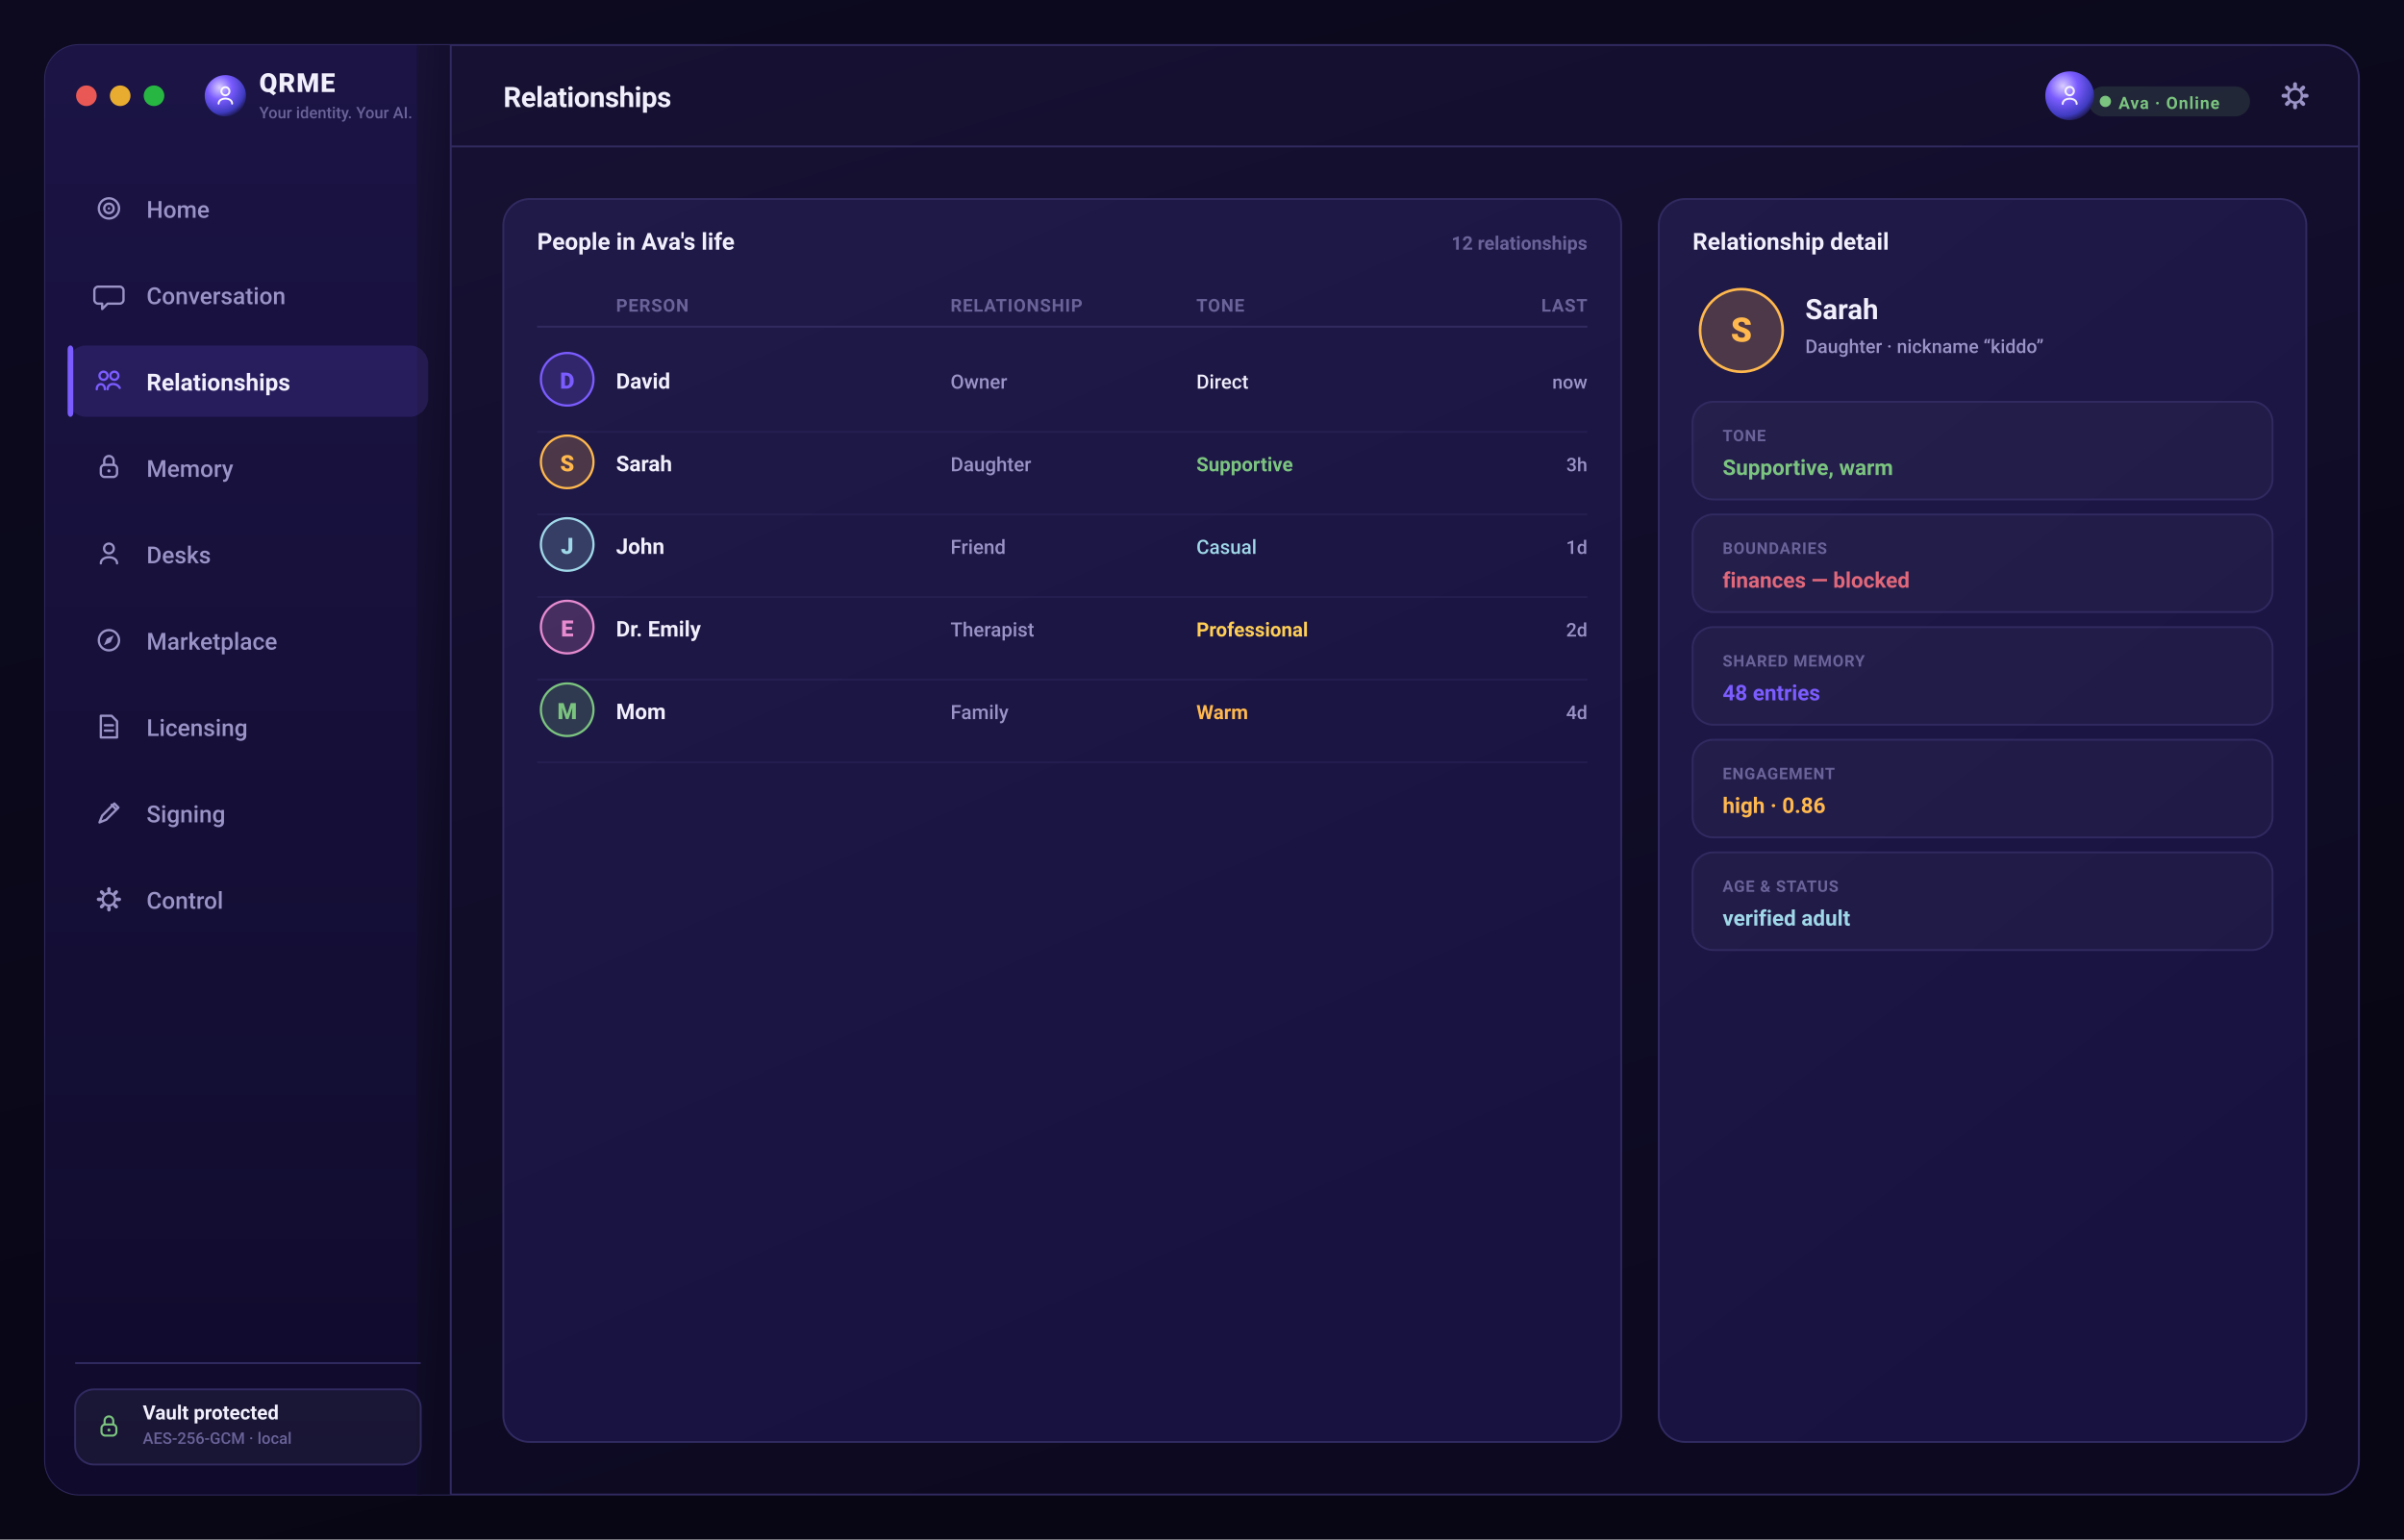
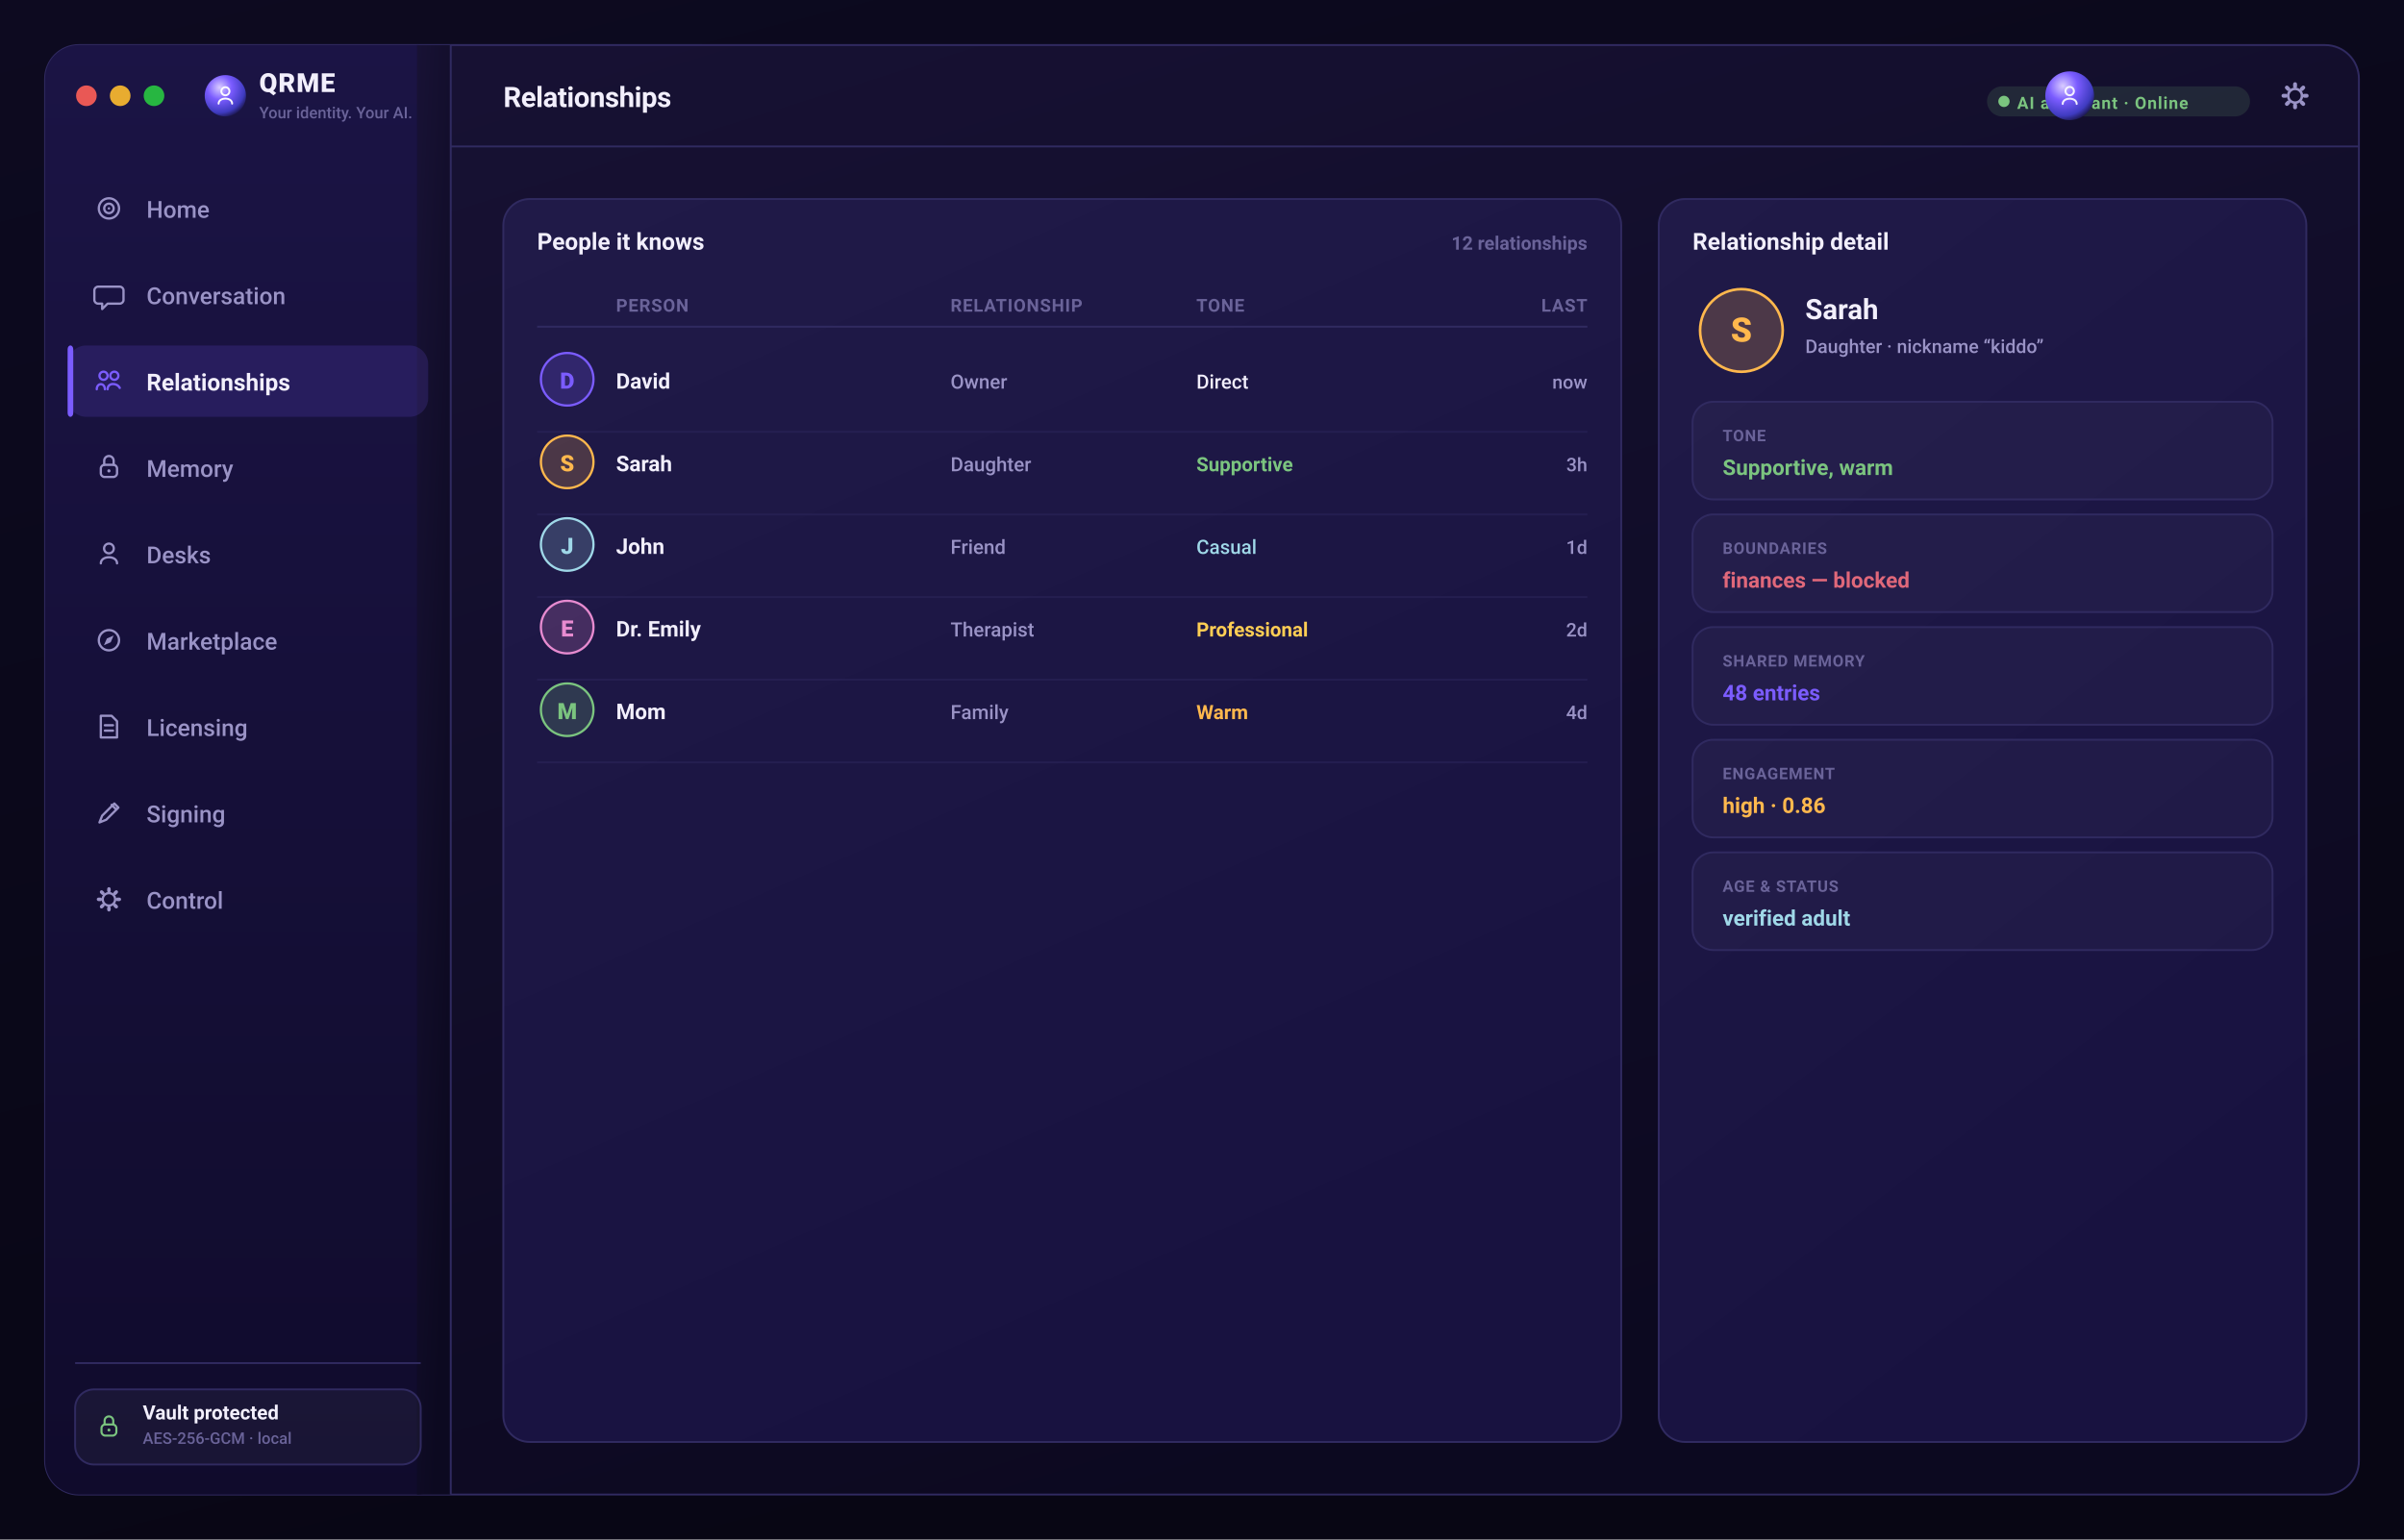
<svg xmlns="http://www.w3.org/2000/svg" width="1280" height="820" viewBox="0 0 1280 820" role="img" aria-label="QRME — Relationships">
  <defs>
    <linearGradient id="gPage" x1="0" y1="0" x2="0.4" y2="1">
      <stop offset="0" stop-color="#0d0a20" />
      <stop offset="1" stop-color="#080614" />
    </linearGradient>
    <linearGradient id="gScr" x1="0" y1="0" x2="0.5" y2="1">
      <stop offset="0" stop-color="#181235" />
      <stop offset="1" stop-color="#0c0920" />
    </linearGradient>
    <linearGradient id="gSide" x1="0" y1="0" x2="0" y2="1">
      <stop offset="0" stop-color="#1b1445" />
      <stop offset="1" stop-color="#100b2c" />
    </linearGradient>
    <linearGradient id="gCard" x1="0" y1="0" x2="0.4" y2="1">
      <stop offset="0" stop-color="#201a48" />
      <stop offset="1" stop-color="#181240" />
    </linearGradient>
    <linearGradient id="gBrand" x1="0" y1="0" x2="1" y2="0">
      <stop offset="0" stop-color="#7b5cff" />
      <stop offset="1" stop-color="#9d7bff" />
    </linearGradient>
    <linearGradient id="gAmber" x1="0" y1="0" x2="1" y2="0">
      <stop offset="0" stop-color="#ffb84d" />
      <stop offset="1" stop-color="#ffd27a" />
    </linearGradient>
    <radialGradient id="orb" cx="36%" cy="30%" r="78%">
      <stop offset="0" stop-color="#d9ccff" />
      <stop offset="38%" stop-color="#7b5cff" />
      <stop offset="78%" stop-color="#3f3bc0" />
      <stop offset="100%" stop-color="#140f34" />
    </radialGradient>
  </defs>
  <rect x="0.0" y="0.0" width="1280.0" height="820.0" rx="0" fill="url(#gPage)" />
  <rect x="24" y="24" width="1232" height="772" rx="18" fill="url(#gScr)" stroke="#302a60" stroke-width="1" />
  <rect x="24.0" y="24.0" width="216.0" height="772.0" rx="18" fill="url(#gSide)" />
  <rect x="222.0" y="24.0" width="18.0" height="772.0" rx="0" fill="url(#gScr)" />
  <line x1="240" y1="24" x2="240" y2="796" stroke="#302a60" stroke-width="1" />
  <line x1="240" y1="78" x2="1256" y2="78" stroke="#302a60" stroke-width="1" />
  <circle cx="46" cy="51" r="5.5" fill="#ff5f57" opacity="0.9" />
  <circle cx="64" cy="51" r="5.5" fill="#febc2e" opacity="0.9" />
  <circle cx="82" cy="51" r="5.5" fill="#28c840" opacity="0.9" />
  <circle cx="120" cy="51" r="11" fill="url(#orb)" />
  <circle cx="120" cy="48.6" r="2.16" fill="none" stroke="rgba(255,255,255,0.95)" stroke-width="1.02" stroke-linecap="round" stroke-linejoin="round" />
  <path d="M116.4 55.2 c0 -3.6 7.2 -3.6 7.2 0" fill="none" stroke="rgba(255,255,255,0.95)" stroke-width="1.02" stroke-linecap="round" stroke-linejoin="round" />
  <text x="138.0" y="49.0" font-family="-apple-system,BlinkMacSystemFont,'SF Pro Display','SF Pro Text','Segoe UI',Roboto,system-ui,sans-serif" font-size="14" font-weight="800" fill="#f2effc" text-anchor="start" letter-spacing="0.5">QRME</text>
  <text x="138.0" y="63.0" font-family="-apple-system,BlinkMacSystemFont,'SF Pro Display','SF Pro Text','Segoe UI',Roboto,system-ui,sans-serif" font-size="8.5" font-weight="500" fill="#6a6399" text-anchor="start">Your identity. Your AI.</text>
  <text x="268.0" y="57.0" font-family="-apple-system,BlinkMacSystemFont,'SF Pro Display','SF Pro Text','Segoe UI',Roboto,system-ui,sans-serif" font-size="15" font-weight="700" fill="#f2effc" text-anchor="start" letter-spacing="-0.2">Relationships</text>
  <rect x="1220.96" y="43.8" width="2.08" height="3.2" rx="1" transform="rotate(0 1222 51)" fill="#9a93c6" />
  <rect x="1220.96" y="43.8" width="2.08" height="3.2" rx="1" transform="rotate(45 1222 51)" fill="#9a93c6" />
  <rect x="1220.96" y="43.8" width="2.08" height="3.2" rx="1" transform="rotate(90 1222 51)" fill="#9a93c6" />
  <rect x="1220.96" y="43.8" width="2.08" height="3.2" rx="1" transform="rotate(135 1222 51)" fill="#9a93c6" />
  <rect x="1220.96" y="43.8" width="2.08" height="3.2" rx="1" transform="rotate(180 1222 51)" fill="#9a93c6" />
  <rect x="1220.96" y="43.8" width="2.08" height="3.2" rx="1" transform="rotate(225 1222 51)" fill="#9a93c6" />
  <rect x="1220.96" y="43.8" width="2.08" height="3.2" rx="1" transform="rotate(270 1222 51)" fill="#9a93c6" />
  <rect x="1220.96" y="43.8" width="2.08" height="3.2" rx="1" transform="rotate(315 1222 51)" fill="#9a93c6" />
  <circle cx="1222" cy="51" r="3.68" fill="none" stroke="#9a93c6" stroke-width="1.36" stroke-linecap="round" stroke-linejoin="round" />
-   <rect x="1112.0" y="46.0" width="86.0" height="16.0" rx="8" fill="rgba(123,196,127,0.14)" />
-   <circle cx="1121.0" cy="54" r="3" fill="#7bc47f" />
-   <text x="1128.0" y="58.0" font-family="-apple-system,BlinkMacSystemFont,'SF Pro Display','SF Pro Text','Segoe UI',Roboto,system-ui,sans-serif" font-size="9" font-weight="700" fill="#7bc47f" text-anchor="start" letter-spacing="0.5">Ava · Online</text>
+   <rect x="1058.0" y="46.0" width="140.0" height="16.0" rx="8" fill="rgba(123,196,127,0.14)" />
+   <circle cx="1067.0" cy="54" r="3" fill="#7bc47f" />
+   <text x="1074.0" y="58.0" font-family="-apple-system,BlinkMacSystemFont,'SF Pro Display','SF Pro Text','Segoe UI',Roboto,system-ui,sans-serif" font-size="9" font-weight="700" fill="#7bc47f" text-anchor="start" letter-spacing="0.5">AI assistant · Online</text>
  <circle cx="1102" cy="51" r="13" fill="url(#orb)" />
  <circle cx="1102" cy="48.52" r="2.232" fill="none" stroke="rgba(255,255,255,0.9)" stroke-width="1.05" stroke-linecap="round" stroke-linejoin="round" />
  <path d="M1098.28 55.34 c0 -3.72 7.44 -3.72 7.44 0" fill="none" stroke="rgba(255,255,255,0.9)" stroke-width="1.05" stroke-linecap="round" stroke-linejoin="round" />
  <circle cx="58" cy="111" r="5.4" fill="none" stroke="#9a93c6" stroke-width="1.22" stroke-linecap="round" stroke-linejoin="round" />
  <circle cx="58" cy="111" r="2.52" fill="none" stroke="#9a93c6" stroke-width="1.22" stroke-linecap="round" stroke-linejoin="round" />
  <circle cx="58" cy="111" r="0.648" fill="#9a93c6" />
  <text x="78.0" y="116.0" font-family="-apple-system,BlinkMacSystemFont,'SF Pro Display','SF Pro Text','Segoe UI',Roboto,system-ui,sans-serif" font-size="12.5" font-weight="500" fill="#9a93c6" text-anchor="start">Home</text>
  <path d="M52.24 152.68 h11.52 a2 2 0 0 1 2 2 v5.04 a2 2 0 0 1 -2 2 h-6.48 l-2.88 2.88 v-2.88 h-2.16 a2 2 0 0 1 -2 -2 v-5.04 a2 2 0 0 1 2 -2 Z" fill="none" stroke="#9a93c6" stroke-width="1.22" stroke-linecap="round" stroke-linejoin="round" />
  <text x="78.0" y="162.0" font-family="-apple-system,BlinkMacSystemFont,'SF Pro Display','SF Pro Text','Segoe UI',Roboto,system-ui,sans-serif" font-size="12.5" font-weight="500" fill="#9a93c6" text-anchor="start">Conversation</text>
  <rect x="36.0" y="184.0" width="192.0" height="38.0" rx="10" fill="rgba(123,92,255,0.16)" />
  <rect x="36.0" y="184.0" width="3.0" height="38.0" rx="2" fill="#7b5cff" />
  <circle cx="55.12" cy="200.12" r="2.16" fill="none" stroke="#7b5cff" stroke-width="1.22" stroke-linecap="round" stroke-linejoin="round" />
  <circle cx="60.88" cy="200.12" r="2.16" fill="none" stroke="#7b5cff" stroke-width="1.22" stroke-linecap="round" stroke-linejoin="round" />
  <path d="M51.52 207.32 c0 -3.6 4.32 -3.6 4.32 0 M57.28 207.32 c0 -3.6 5.04 -3.6 6.48 -0.72" fill="none" stroke="#7b5cff" stroke-width="1.22" stroke-linecap="round" stroke-linejoin="round" />
  <text x="78.0" y="208.0" font-family="-apple-system,BlinkMacSystemFont,'SF Pro Display','SF Pro Text','Segoe UI',Roboto,system-ui,sans-serif" font-size="12.5" font-weight="650" fill="#f2effc" text-anchor="start">Relationships</text>
  <rect x="53.68" y="247.56" width="8.64" height="6.48" rx="2" fill="none" stroke="#9a93c6" stroke-width="1.22" stroke-linecap="round" stroke-linejoin="round" />
  <path d="M55.48 247.56 v-2.16 a2.52 2.52 0 0 1 5.04 0 v2.16" fill="none" stroke="#9a93c6" stroke-width="1.22" stroke-linecap="round" stroke-linejoin="round" />
  <circle cx="58" cy="250.8" r="0.864" fill="#9a93c6" />
  <text x="78.0" y="254.0" font-family="-apple-system,BlinkMacSystemFont,'SF Pro Display','SF Pro Text','Segoe UI',Roboto,system-ui,sans-serif" font-size="12.5" font-weight="500" fill="#9a93c6" text-anchor="start">Memory</text>
  <circle cx="58" cy="292.12" r="2.592" fill="none" stroke="#9a93c6" stroke-width="1.22" stroke-linecap="round" stroke-linejoin="round" />
  <path d="M53.68 300.04 c0 -4.32 8.64 -4.32 8.64 0" fill="none" stroke="#9a93c6" stroke-width="1.22" stroke-linecap="round" stroke-linejoin="round" />
  <text x="78.0" y="300.0" font-family="-apple-system,BlinkMacSystemFont,'SF Pro Display','SF Pro Text','Segoe UI',Roboto,system-ui,sans-serif" font-size="12.5" font-weight="500" fill="#9a93c6" text-anchor="start">Desks</text>
  <circle cx="58" cy="341" r="5.4" fill="none" stroke="#9a93c6" stroke-width="1.22" stroke-linecap="round" stroke-linejoin="round" />
  <path d="M60.52 338.48 l-1.584 3.6 -3.6 1.584 1.584 -3.6 Z" fill="#9a93c6" />
  <text x="78.0" y="346.0" font-family="-apple-system,BlinkMacSystemFont,'SF Pro Display','SF Pro Text','Segoe UI',Roboto,system-ui,sans-serif" font-size="12.5" font-weight="500" fill="#9a93c6" text-anchor="start">Marketplace</text>
  <path d="M53.68 381.24 h5.76 l2.88 2.88 v8.64 h-8.64 Z" fill="none" stroke="#9a93c6" stroke-width="1.22" stroke-linecap="round" stroke-linejoin="round" />
  <path d="M55.84 386.28 h4.32 M55.84 389.16 h4.32" fill="none" stroke="#9a93c6" stroke-width="1.22" stroke-linecap="round" stroke-linejoin="round" />
  <text x="78.0" y="392.0" font-family="-apple-system,BlinkMacSystemFont,'SF Pro Display','SF Pro Text','Segoe UI',Roboto,system-ui,sans-serif" font-size="12.5" font-weight="500" fill="#9a93c6" text-anchor="start">Licensing</text>
  <path d="M52.96 438.04 l1.44 -3.6 6.48 -6.48 2.16 2.16 -6.48 6.48 -3.6 1.44 Z" fill="none" stroke="#9a93c6" stroke-width="1.22" stroke-linecap="round" stroke-linejoin="round" />
  <path d="M59.44 428.68 l2.16 2.16" fill="none" stroke="#9a93c6" stroke-width="1.22" stroke-linecap="round" stroke-linejoin="round" />
  <text x="78.0" y="438.0" font-family="-apple-system,BlinkMacSystemFont,'SF Pro Display','SF Pro Text','Segoe UI',Roboto,system-ui,sans-serif" font-size="12.5" font-weight="500" fill="#9a93c6" text-anchor="start">Signing</text>
  <rect x="57.064" y="472.52" width="1.872" height="2.88" rx="1" transform="rotate(0 58 479)" fill="#9a93c6" />
  <rect x="57.064" y="472.52" width="1.872" height="2.88" rx="1" transform="rotate(45 58 479)" fill="#9a93c6" />
  <rect x="57.064" y="472.52" width="1.872" height="2.88" rx="1" transform="rotate(90 58 479)" fill="#9a93c6" />
  <rect x="57.064" y="472.52" width="1.872" height="2.88" rx="1" transform="rotate(135 58 479)" fill="#9a93c6" />
  <rect x="57.064" y="472.52" width="1.872" height="2.88" rx="1" transform="rotate(180 58 479)" fill="#9a93c6" />
  <rect x="57.064" y="472.52" width="1.872" height="2.88" rx="1" transform="rotate(225 58 479)" fill="#9a93c6" />
  <rect x="57.064" y="472.52" width="1.872" height="2.88" rx="1" transform="rotate(270 58 479)" fill="#9a93c6" />
  <rect x="57.064" y="472.52" width="1.872" height="2.88" rx="1" transform="rotate(315 58 479)" fill="#9a93c6" />
  <circle cx="58" cy="479" r="3.312" fill="none" stroke="#9a93c6" stroke-width="1.22" stroke-linecap="round" stroke-linejoin="round" />
  <text x="78.0" y="484.0" font-family="-apple-system,BlinkMacSystemFont,'SF Pro Display','SF Pro Text','Segoe UI',Roboto,system-ui,sans-serif" font-size="12.5" font-weight="500" fill="#9a93c6" text-anchor="start">Control</text>
  <line x1="40" y1="726" x2="224" y2="726" stroke="#302a60" stroke-width="1" />
  <rect x="40.0" y="740.0" width="184.0" height="40.0" rx="10" fill="rgba(255,255,255,0.04)" stroke="#302a60" stroke-width="1" />
  <rect x="54.04" y="758.68" width="7.92" height="5.94" rx="2" fill="none" stroke="#7bc47f" stroke-width="1.12" stroke-linecap="round" stroke-linejoin="round" />
  <path d="M55.69 758.68 v-1.98 a2.31 2.31 0 0 1 4.62 0 v1.98" fill="none" stroke="#7bc47f" stroke-width="1.12" stroke-linecap="round" stroke-linejoin="round" />
  <circle cx="58" cy="761.65" r="0.792" fill="#7bc47f" />
  <text x="76.0" y="756.0" font-family="-apple-system,BlinkMacSystemFont,'SF Pro Display','SF Pro Text','Segoe UI',Roboto,system-ui,sans-serif" font-size="10.5" font-weight="650" fill="#f2effc" text-anchor="start">Vault protected</text>
  <text x="76.0" y="769.0" font-family="-apple-system,BlinkMacSystemFont,'SF Pro Display','SF Pro Text','Segoe UI',Roboto,system-ui,sans-serif" font-size="8.5" font-weight="500" fill="#6a6399" text-anchor="start">AES-256-GCM · local</text>
  <rect x="268.0" y="106.0" width="595.2" height="662.0" rx="14" fill="url(#gCard)" stroke="#302a60" stroke-width="1" />
-   <text x="286.0" y="133.0" font-family="-apple-system,BlinkMacSystemFont,'SF Pro Display','SF Pro Text','Segoe UI',Roboto,system-ui,sans-serif" font-size="12.5" font-weight="700" fill="#f2effc" text-anchor="start">People in Ava's life</text>
+   <text x="286.0" y="133.0" font-family="-apple-system,BlinkMacSystemFont,'SF Pro Display','SF Pro Text','Segoe UI',Roboto,system-ui,sans-serif" font-size="12.5" font-weight="700" fill="#f2effc" text-anchor="start">People it knows</text>
  <text x="845.2" y="133.0" font-family="-apple-system,BlinkMacSystemFont,'SF Pro Display','SF Pro Text','Segoe UI',Roboto,system-ui,sans-serif" font-size="10" font-weight="600" fill="#6a6399" text-anchor="end">12 relationships</text>
  <line x1="286" y1="174" x2="845.2" y2="174" stroke="#302a60" stroke-width="1" />
  <text x="328.0" y="166.0" font-family="-apple-system,BlinkMacSystemFont,'SF Pro Display','SF Pro Text','Segoe UI',Roboto,system-ui,sans-serif" font-size="9.5" font-weight="700" fill="#6a6399" text-anchor="start" letter-spacing="0.4">PERSON</text>
  <text x="506.1" y="166.0" font-family="-apple-system,BlinkMacSystemFont,'SF Pro Display','SF Pro Text','Segoe UI',Roboto,system-ui,sans-serif" font-size="9.5" font-weight="700" fill="#6a6399" text-anchor="start" letter-spacing="0.4">RELATIONSHIP</text>
  <text x="637.0" y="166.0" font-family="-apple-system,BlinkMacSystemFont,'SF Pro Display','SF Pro Text','Segoe UI',Roboto,system-ui,sans-serif" font-size="9.5" font-weight="700" fill="#6a6399" text-anchor="start" letter-spacing="0.4">TONE</text>
  <text x="845.2" y="166.0" font-family="-apple-system,BlinkMacSystemFont,'SF Pro Display','SF Pro Text','Segoe UI',Roboto,system-ui,sans-serif" font-size="9.5" font-weight="700" fill="#6a6399" text-anchor="end" letter-spacing="0.4">LAST</text>
  <circle cx="302" cy="202" r="14" fill="rgba(123,92,255,0.2)" stroke="#7b5cff" stroke-width="1.2" />
  <text x="302.0" y="207.0" font-family="-apple-system,BlinkMacSystemFont,'SF Pro Display','SF Pro Text','Segoe UI',Roboto,system-ui,sans-serif" font-size="12" font-weight="800" fill="#7b5cff" text-anchor="middle">D</text>
  <text x="328.0" y="207.0" font-family="-apple-system,BlinkMacSystemFont,'SF Pro Display','SF Pro Text','Segoe UI',Roboto,system-ui,sans-serif" font-size="11.5" font-weight="650" fill="#f2effc" text-anchor="start">David</text>
  <text x="506.1" y="207.0" font-family="-apple-system,BlinkMacSystemFont,'SF Pro Display','SF Pro Text','Segoe UI',Roboto,system-ui,sans-serif" font-size="10.5" font-weight="500" fill="#9a93c6" text-anchor="start">Owner</text>
  <text x="637.0" y="207.0" font-family="-apple-system,BlinkMacSystemFont,'SF Pro Display','SF Pro Text','Segoe UI',Roboto,system-ui,sans-serif" font-size="10.5" font-weight="500" fill="#f2effc" text-anchor="start">Direct</text>
  <text x="845.2" y="207.0" font-family="-apple-system,BlinkMacSystemFont,'SF Pro Display','SF Pro Text','Segoe UI',Roboto,system-ui,sans-serif" font-size="10" font-weight="500" fill="#9a93c6" text-anchor="end">now</text>
  <line x1="286" y1="230" x2="845.2" y2="230" stroke="rgba(48,42,96,0.45)" stroke-width="1" />
  <circle cx="302" cy="246" r="14" fill="rgba(255,184,77,0.2)" stroke="#ffb84d" stroke-width="1.2" />
  <text x="302.0" y="251.0" font-family="-apple-system,BlinkMacSystemFont,'SF Pro Display','SF Pro Text','Segoe UI',Roboto,system-ui,sans-serif" font-size="12" font-weight="800" fill="#ffb84d" text-anchor="middle">S</text>
  <text x="328.0" y="251.0" font-family="-apple-system,BlinkMacSystemFont,'SF Pro Display','SF Pro Text','Segoe UI',Roboto,system-ui,sans-serif" font-size="11.5" font-weight="650" fill="#f2effc" text-anchor="start">Sarah</text>
  <text x="506.1" y="251.0" font-family="-apple-system,BlinkMacSystemFont,'SF Pro Display','SF Pro Text','Segoe UI',Roboto,system-ui,sans-serif" font-size="10.5" font-weight="500" fill="#9a93c6" text-anchor="start">Daughter</text>
  <text x="637.0" y="251.0" font-family="-apple-system,BlinkMacSystemFont,'SF Pro Display','SF Pro Text','Segoe UI',Roboto,system-ui,sans-serif" font-size="10.5" font-weight="600" fill="#7bc47f" text-anchor="start">Supportive</text>
  <text x="845.2" y="251.0" font-family="-apple-system,BlinkMacSystemFont,'SF Pro Display','SF Pro Text','Segoe UI',Roboto,system-ui,sans-serif" font-size="10" font-weight="500" fill="#9a93c6" text-anchor="end">3h</text>
  <line x1="286" y1="274" x2="845.2" y2="274" stroke="rgba(48,42,96,0.45)" stroke-width="1" />
  <circle cx="302" cy="290" r="14" fill="rgba(159,216,232,0.2)" stroke="#9fd8e8" stroke-width="1.2" />
  <text x="302.0" y="295.0" font-family="-apple-system,BlinkMacSystemFont,'SF Pro Display','SF Pro Text','Segoe UI',Roboto,system-ui,sans-serif" font-size="12" font-weight="800" fill="#9fd8e8" text-anchor="middle">J</text>
  <text x="328.0" y="295.0" font-family="-apple-system,BlinkMacSystemFont,'SF Pro Display','SF Pro Text','Segoe UI',Roboto,system-ui,sans-serif" font-size="11.5" font-weight="650" fill="#f2effc" text-anchor="start">John</text>
  <text x="506.1" y="295.0" font-family="-apple-system,BlinkMacSystemFont,'SF Pro Display','SF Pro Text','Segoe UI',Roboto,system-ui,sans-serif" font-size="10.5" font-weight="500" fill="#9a93c6" text-anchor="start">Friend</text>
  <text x="637.0" y="295.0" font-family="-apple-system,BlinkMacSystemFont,'SF Pro Display','SF Pro Text','Segoe UI',Roboto,system-ui,sans-serif" font-size="10.5" font-weight="500" fill="#9fd8e8" text-anchor="start">Casual</text>
  <text x="845.2" y="295.0" font-family="-apple-system,BlinkMacSystemFont,'SF Pro Display','SF Pro Text','Segoe UI',Roboto,system-ui,sans-serif" font-size="10" font-weight="500" fill="#9a93c6" text-anchor="end">1d</text>
  <line x1="286" y1="318" x2="845.2" y2="318" stroke="rgba(48,42,96,0.45)" stroke-width="1" />
  <circle cx="302" cy="334" r="14" fill="rgba(231,139,208,0.2)" stroke="#e78bd0" stroke-width="1.2" />
  <text x="302.0" y="339.0" font-family="-apple-system,BlinkMacSystemFont,'SF Pro Display','SF Pro Text','Segoe UI',Roboto,system-ui,sans-serif" font-size="12" font-weight="800" fill="#e78bd0" text-anchor="middle">E</text>
  <text x="328.0" y="339.0" font-family="-apple-system,BlinkMacSystemFont,'SF Pro Display','SF Pro Text','Segoe UI',Roboto,system-ui,sans-serif" font-size="11.5" font-weight="650" fill="#f2effc" text-anchor="start">Dr. Emily</text>
  <text x="506.1" y="339.0" font-family="-apple-system,BlinkMacSystemFont,'SF Pro Display','SF Pro Text','Segoe UI',Roboto,system-ui,sans-serif" font-size="10.5" font-weight="500" fill="#9a93c6" text-anchor="start">Therapist</text>
  <text x="637.0" y="339.0" font-family="-apple-system,BlinkMacSystemFont,'SF Pro Display','SF Pro Text','Segoe UI',Roboto,system-ui,sans-serif" font-size="10.5" font-weight="600" fill="#ffce54" text-anchor="start">Professional</text>
  <text x="845.2" y="339.0" font-family="-apple-system,BlinkMacSystemFont,'SF Pro Display','SF Pro Text','Segoe UI',Roboto,system-ui,sans-serif" font-size="10" font-weight="500" fill="#9a93c6" text-anchor="end">2d</text>
  <line x1="286" y1="362" x2="845.2" y2="362" stroke="rgba(48,42,96,0.45)" stroke-width="1" />
  <circle cx="302" cy="378" r="14" fill="rgba(123,196,127,0.2)" stroke="#7bc47f" stroke-width="1.2" />
  <text x="302.0" y="383.0" font-family="-apple-system,BlinkMacSystemFont,'SF Pro Display','SF Pro Text','Segoe UI',Roboto,system-ui,sans-serif" font-size="12" font-weight="800" fill="#7bc47f" text-anchor="middle">M</text>
  <text x="328.0" y="383.0" font-family="-apple-system,BlinkMacSystemFont,'SF Pro Display','SF Pro Text','Segoe UI',Roboto,system-ui,sans-serif" font-size="11.5" font-weight="650" fill="#f2effc" text-anchor="start">Mom</text>
  <text x="506.1" y="383.0" font-family="-apple-system,BlinkMacSystemFont,'SF Pro Display','SF Pro Text','Segoe UI',Roboto,system-ui,sans-serif" font-size="10.5" font-weight="500" fill="#9a93c6" text-anchor="start">Family</text>
  <text x="637.0" y="383.0" font-family="-apple-system,BlinkMacSystemFont,'SF Pro Display','SF Pro Text','Segoe UI',Roboto,system-ui,sans-serif" font-size="10.5" font-weight="600" fill="#ffb84d" text-anchor="start">Warm</text>
  <text x="845.2" y="383.0" font-family="-apple-system,BlinkMacSystemFont,'SF Pro Display','SF Pro Text','Segoe UI',Roboto,system-ui,sans-serif" font-size="10" font-weight="500" fill="#9a93c6" text-anchor="end">4d</text>
  <line x1="286" y1="406" x2="845.2" y2="406" stroke="rgba(48,42,96,0.45)" stroke-width="1" />
  <rect x="883.2" y="106.0" width="344.8" height="662.0" rx="14" fill="url(#gCard)" stroke="#302a60" stroke-width="1" />
  <text x="901.2" y="133.0" font-family="-apple-system,BlinkMacSystemFont,'SF Pro Display','SF Pro Text','Segoe UI',Roboto,system-ui,sans-serif" font-size="12.5" font-weight="700" fill="#f2effc" text-anchor="start">Relationship detail</text>
  <circle cx="927.2" cy="176" r="22" fill="rgba(255,184,77,0.2)" stroke="#ffb84d" stroke-width="1.4" />
  <text x="927.2" y="182.0" font-family="-apple-system,BlinkMacSystemFont,'SF Pro Display','SF Pro Text','Segoe UI',Roboto,system-ui,sans-serif" font-size="18" font-weight="800" fill="#ffb84d" text-anchor="middle">S</text>
  <text x="961.2" y="170.0" font-family="-apple-system,BlinkMacSystemFont,'SF Pro Display','SF Pro Text','Segoe UI',Roboto,system-ui,sans-serif" font-size="15" font-weight="750" fill="#f2effc" text-anchor="start">Sarah</text>
  <text x="961.2" y="188.0" font-family="-apple-system,BlinkMacSystemFont,'SF Pro Display','SF Pro Text','Segoe UI',Roboto,system-ui,sans-serif" font-size="10" font-weight="500" fill="#9a93c6" text-anchor="start">Daughter · nickname “kiddo”</text>
  <rect x="901.2" y="214.0" width="308.8" height="52.0" rx="11" fill="rgba(255,255,255,0.03)" stroke="#302a60" stroke-width="1" />
  <text x="917.2" y="235.0" font-family="-apple-system,BlinkMacSystemFont,'SF Pro Display','SF Pro Text','Segoe UI',Roboto,system-ui,sans-serif" font-size="8.5" font-weight="700" fill="#6a6399" text-anchor="start" letter-spacing="0.4">TONE</text>
  <text x="917.2" y="253.0" font-family="-apple-system,BlinkMacSystemFont,'SF Pro Display','SF Pro Text','Segoe UI',Roboto,system-ui,sans-serif" font-size="11.5" font-weight="650" fill="#7bc47f" text-anchor="start">Supportive, warm</text>
  <rect x="901.2" y="274.0" width="308.8" height="52.0" rx="11" fill="rgba(255,255,255,0.03)" stroke="#302a60" stroke-width="1" />
  <text x="917.2" y="295.0" font-family="-apple-system,BlinkMacSystemFont,'SF Pro Display','SF Pro Text','Segoe UI',Roboto,system-ui,sans-serif" font-size="8.5" font-weight="700" fill="#6a6399" text-anchor="start" letter-spacing="0.4">BOUNDARIES</text>
  <text x="917.2" y="313.0" font-family="-apple-system,BlinkMacSystemFont,'SF Pro Display','SF Pro Text','Segoe UI',Roboto,system-ui,sans-serif" font-size="11.5" font-weight="650" fill="#e0687a" text-anchor="start">finances — blocked</text>
  <rect x="901.2" y="334.0" width="308.8" height="52.0" rx="11" fill="rgba(255,255,255,0.03)" stroke="#302a60" stroke-width="1" />
  <text x="917.2" y="355.0" font-family="-apple-system,BlinkMacSystemFont,'SF Pro Display','SF Pro Text','Segoe UI',Roboto,system-ui,sans-serif" font-size="8.5" font-weight="700" fill="#6a6399" text-anchor="start" letter-spacing="0.4">SHARED MEMORY</text>
  <text x="917.2" y="373.0" font-family="-apple-system,BlinkMacSystemFont,'SF Pro Display','SF Pro Text','Segoe UI',Roboto,system-ui,sans-serif" font-size="11.5" font-weight="650" fill="#7b5cff" text-anchor="start">48 entries</text>
  <rect x="901.2" y="394.0" width="308.8" height="52.0" rx="11" fill="rgba(255,255,255,0.03)" stroke="#302a60" stroke-width="1" />
  <text x="917.2" y="415.0" font-family="-apple-system,BlinkMacSystemFont,'SF Pro Display','SF Pro Text','Segoe UI',Roboto,system-ui,sans-serif" font-size="8.5" font-weight="700" fill="#6a6399" text-anchor="start" letter-spacing="0.4">ENGAGEMENT</text>
  <text x="917.2" y="433.0" font-family="-apple-system,BlinkMacSystemFont,'SF Pro Display','SF Pro Text','Segoe UI',Roboto,system-ui,sans-serif" font-size="11.5" font-weight="650" fill="#ffb84d" text-anchor="start">high · 0.86</text>
  <rect x="901.2" y="454.0" width="308.8" height="52.0" rx="11" fill="rgba(255,255,255,0.03)" stroke="#302a60" stroke-width="1" />
  <text x="917.2" y="475.0" font-family="-apple-system,BlinkMacSystemFont,'SF Pro Display','SF Pro Text','Segoe UI',Roboto,system-ui,sans-serif" font-size="8.5" font-weight="700" fill="#6a6399" text-anchor="start" letter-spacing="0.4">AGE &amp; STATUS</text>
  <text x="917.2" y="493.0" font-family="-apple-system,BlinkMacSystemFont,'SF Pro Display','SF Pro Text','Segoe UI',Roboto,system-ui,sans-serif" font-size="11.5" font-weight="650" fill="#9fd8e8" text-anchor="start">verified adult</text>
</svg>
